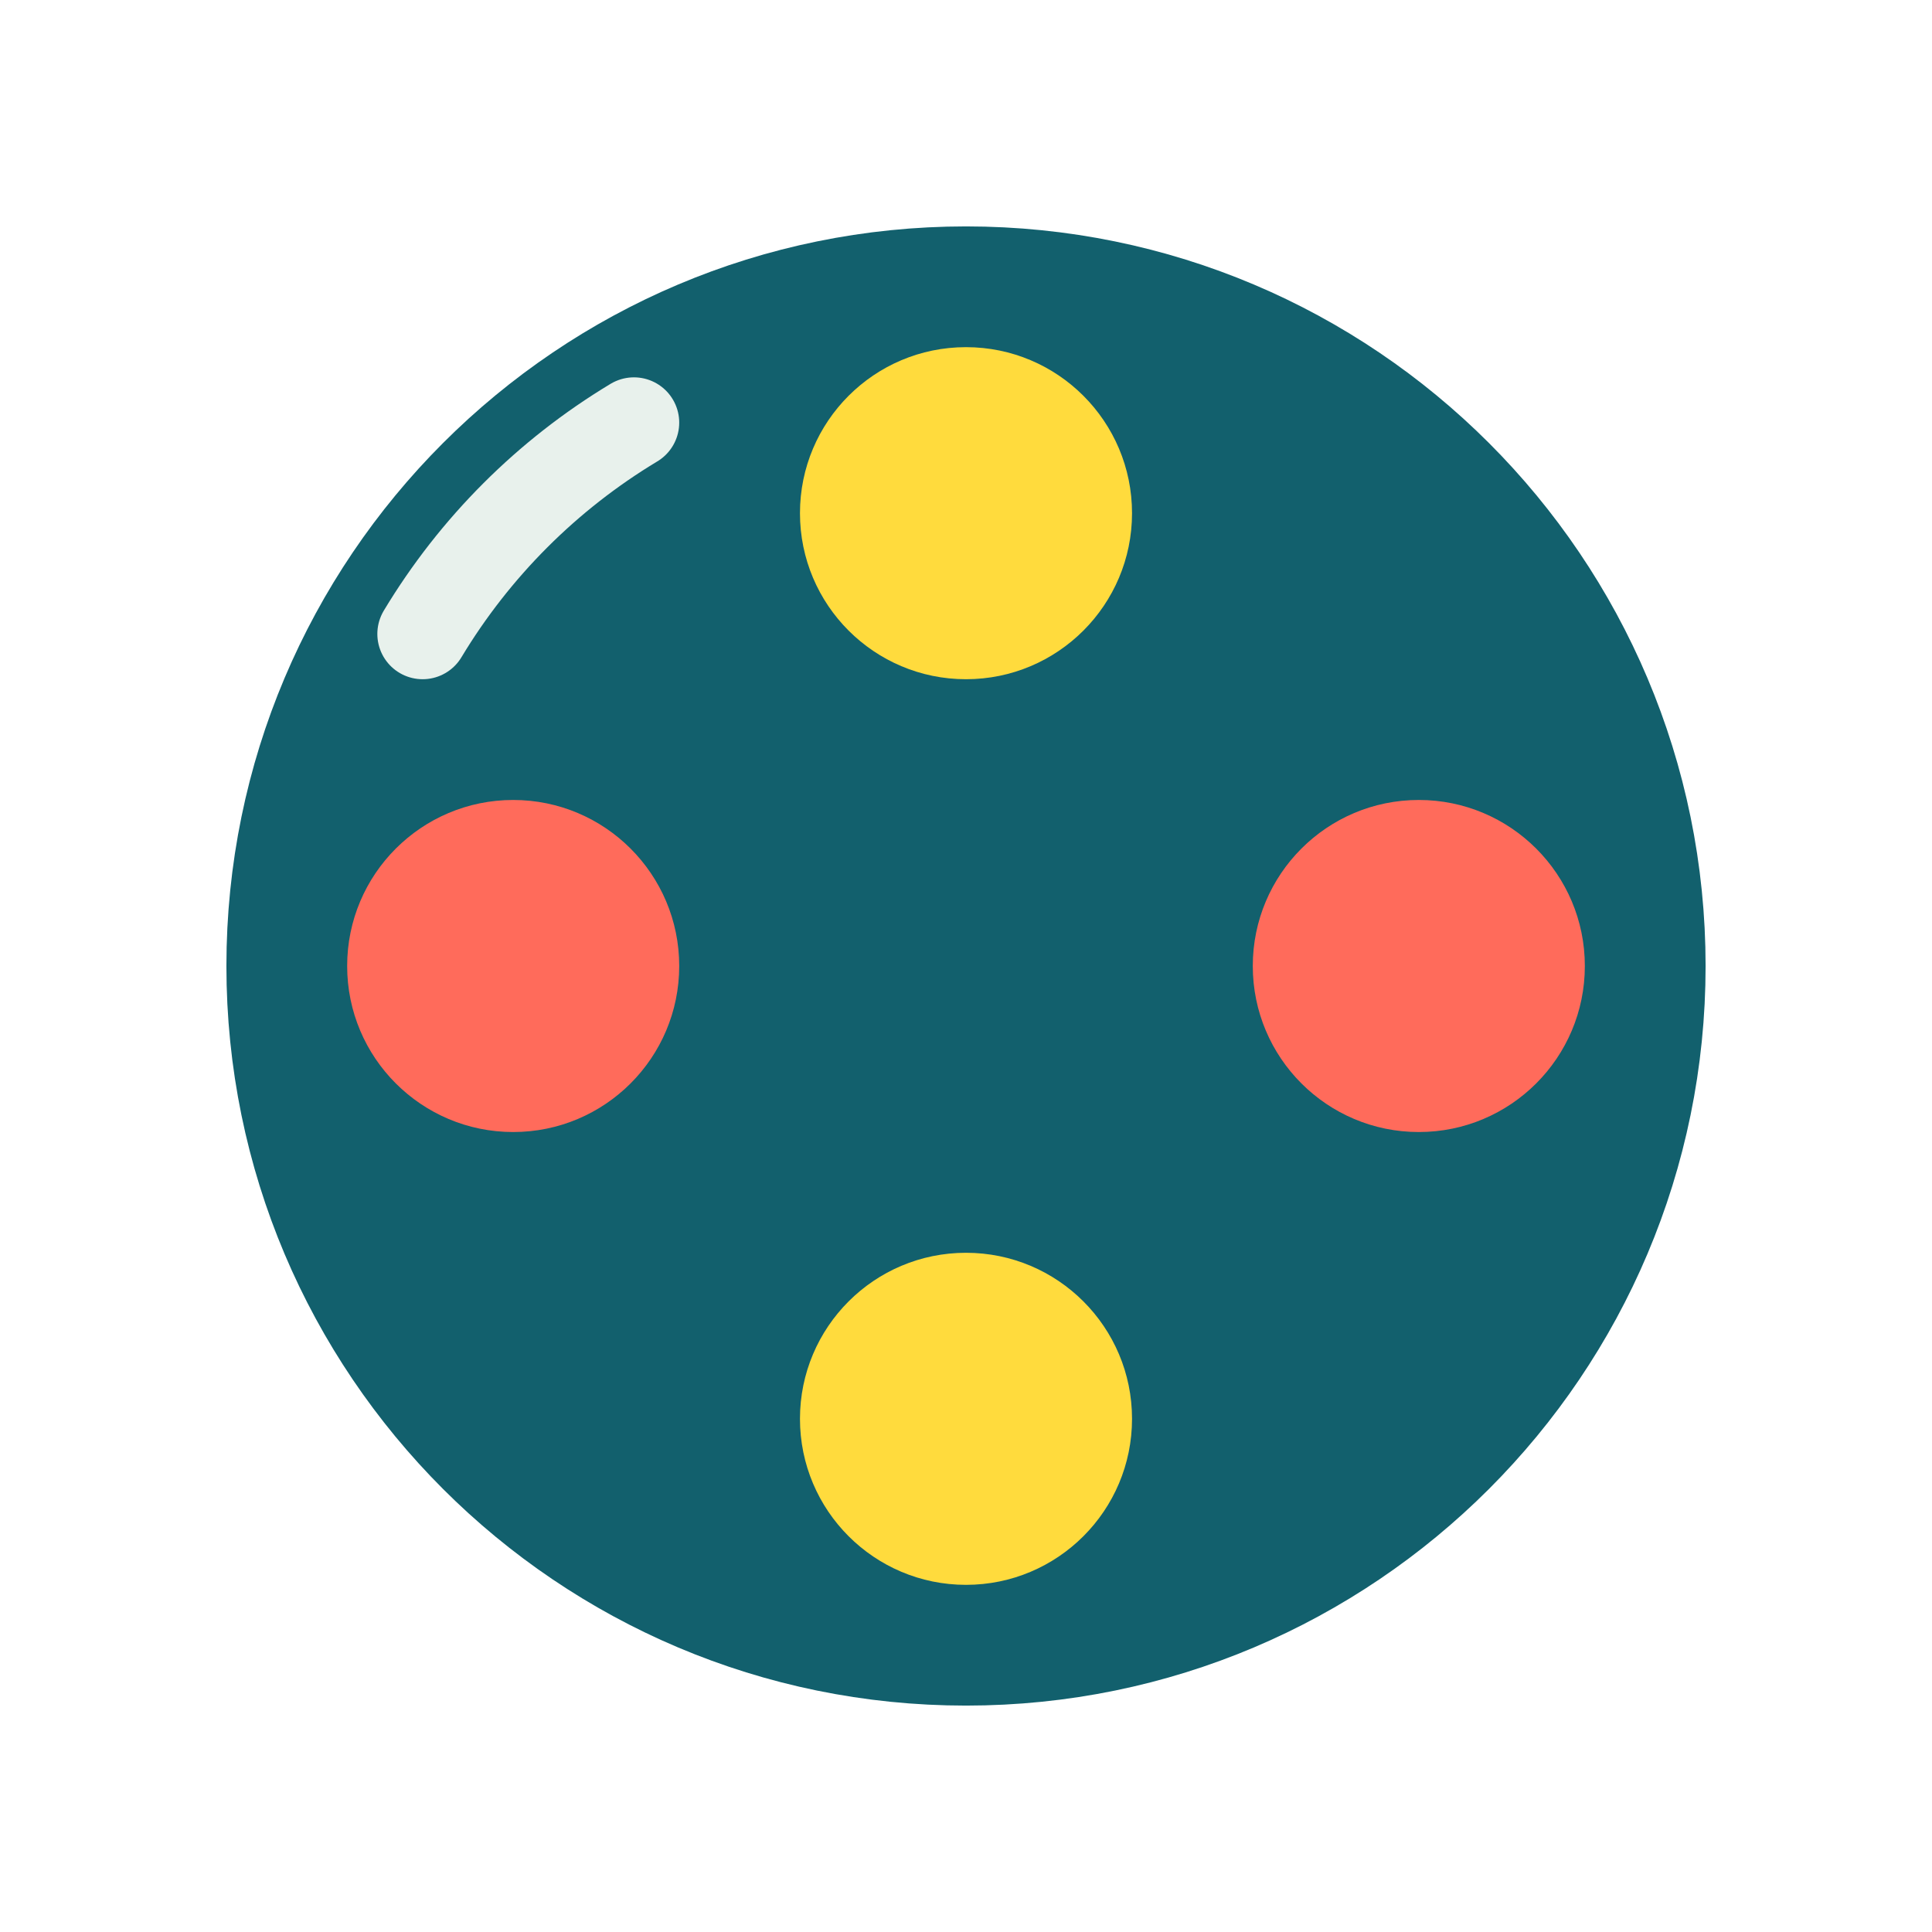
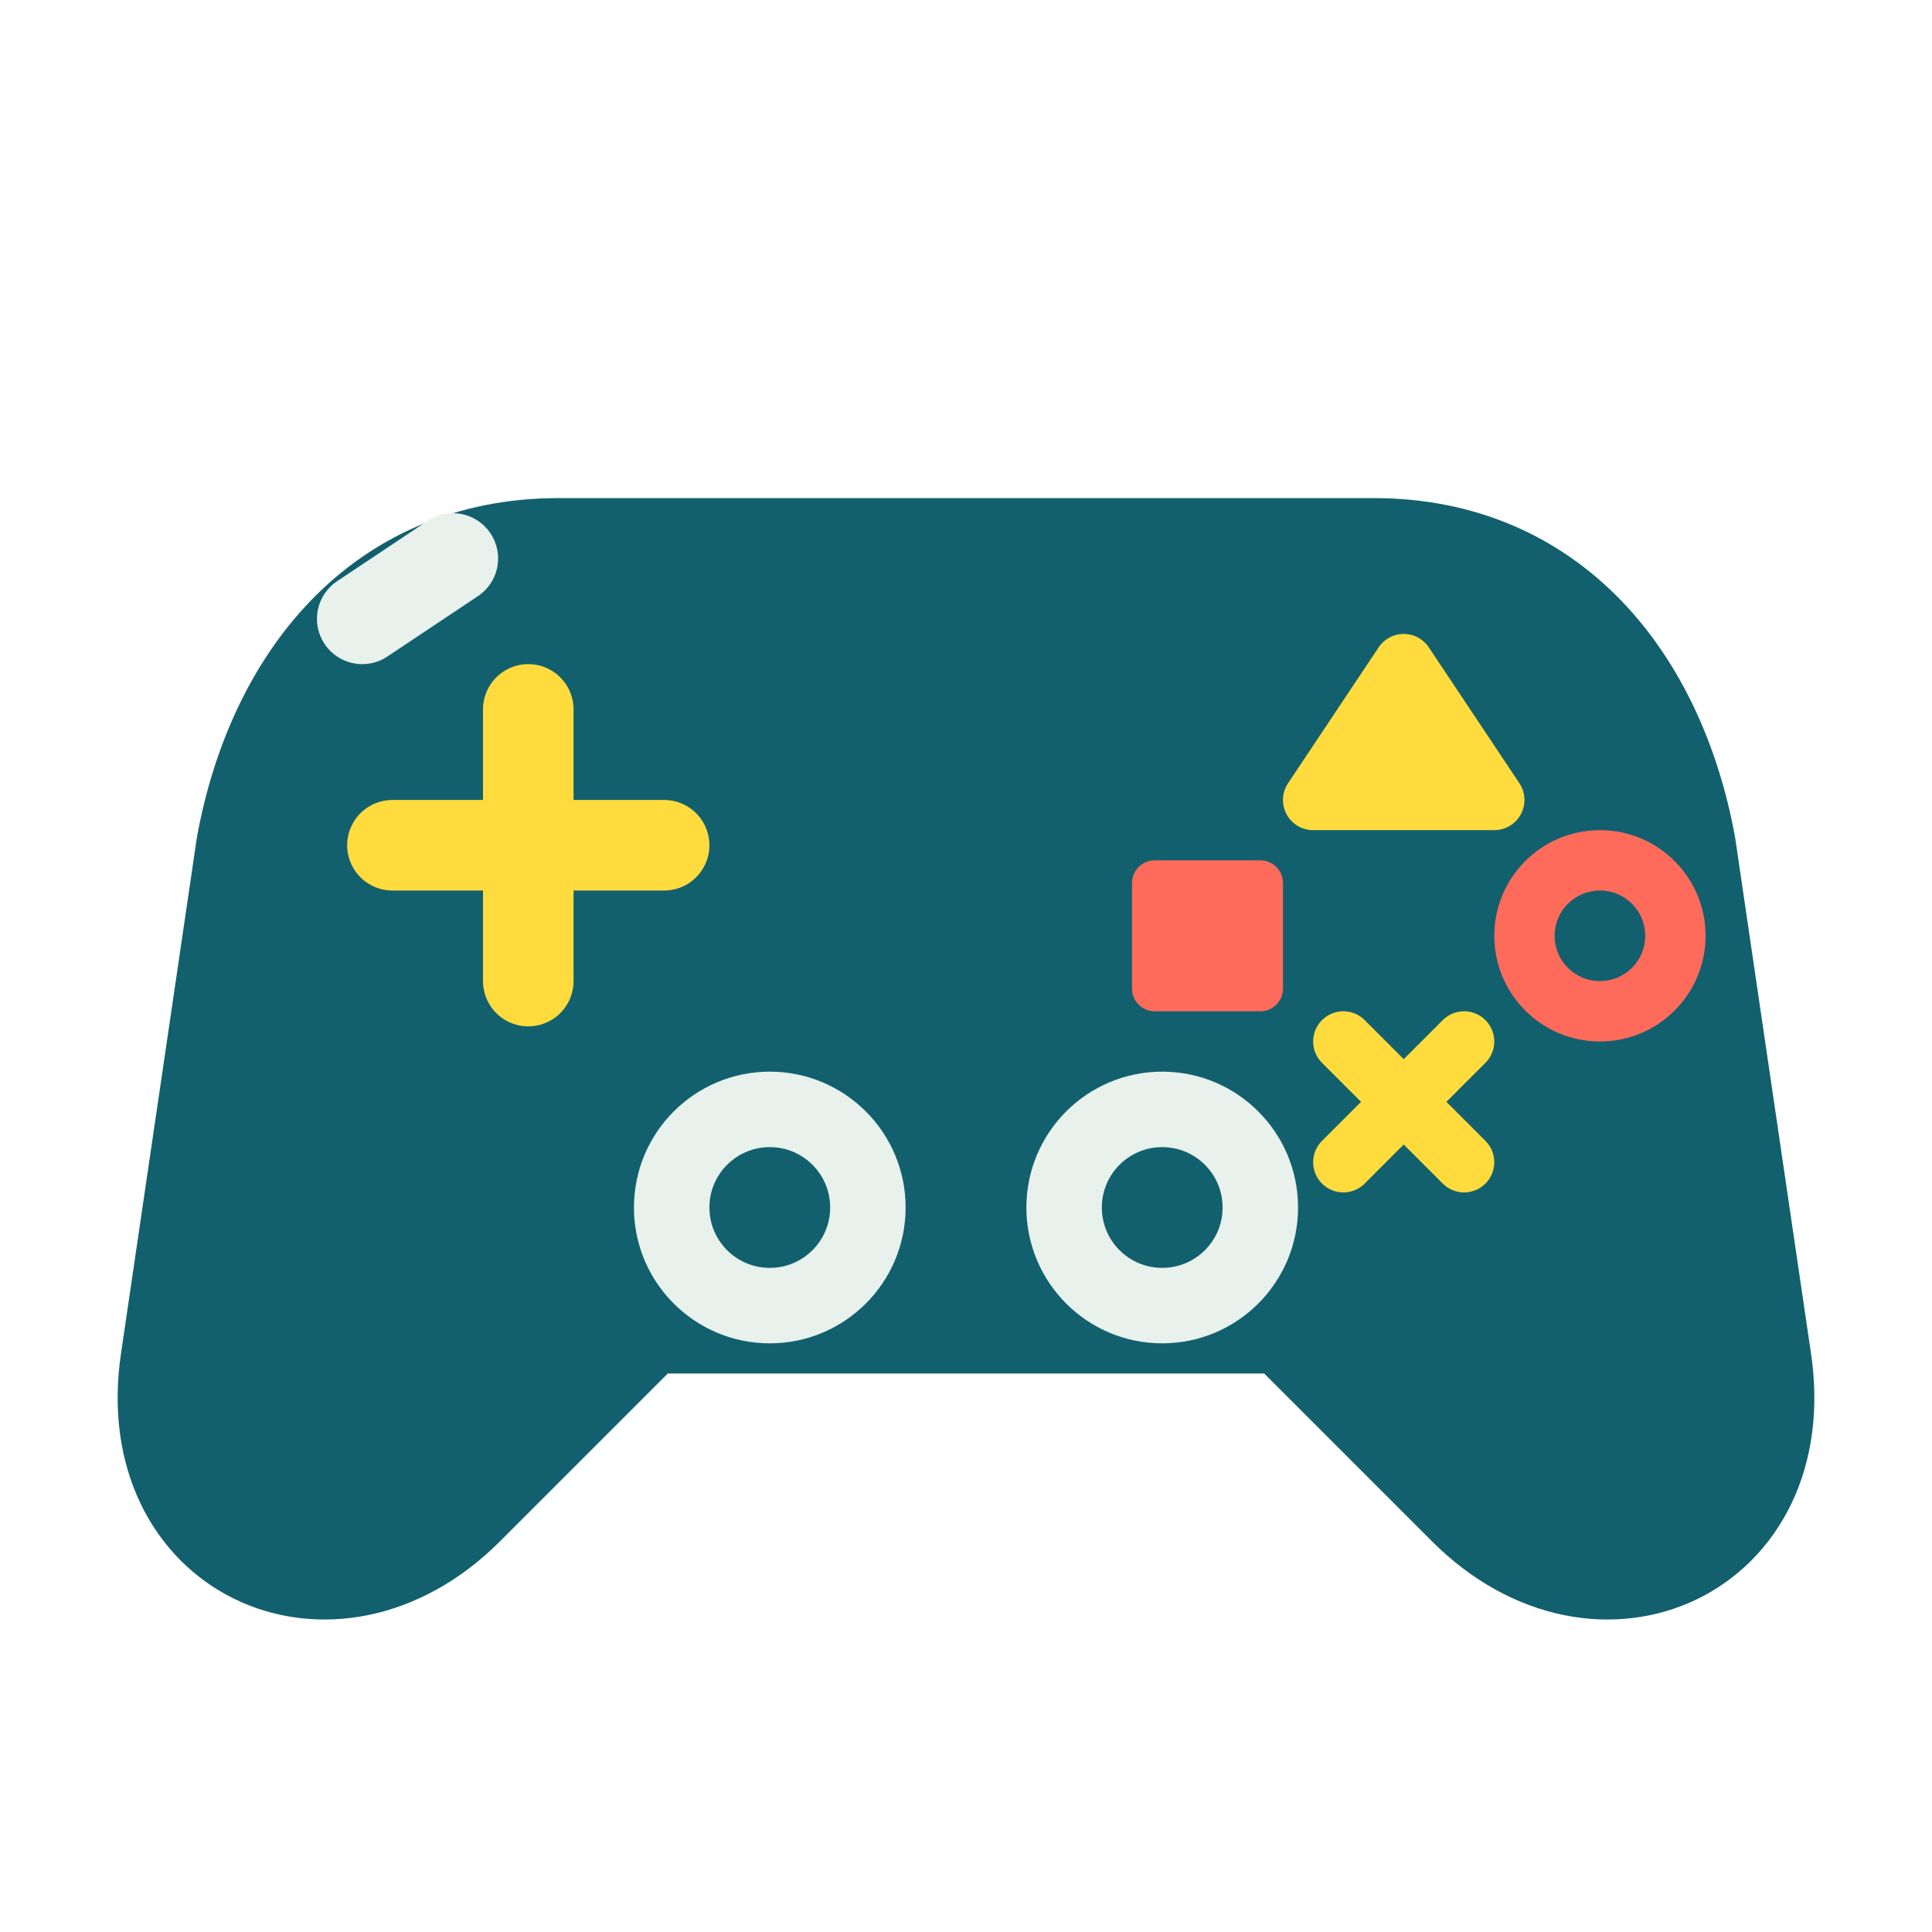
<svg xmlns="http://www.w3.org/2000/svg" viewBox="0 0 256 256" role="img" aria-label="PlayStation">
-   <circle cx="128" cy="128" r="92" fill="#12606D" stroke="#12606D" stroke-width="12" />
-   <circle cx="128" cy="68" r="22" fill="#FFDB3D" />
-   <circle cx="128" cy="188" r="22" fill="#FFDB3D" />
-   <circle cx="68" cy="128" r="22" fill="#FF6B5B" />
-   <circle cx="188" cy="128" r="22" fill="#FF6B5B" />
-   <path d="M56 84A82 82 0 0 1 84 56" stroke="#E8F1EC" stroke-width="12" stroke-linecap="round" stroke-linejoin="round" fill="none" />
+   <path d="M74 72H182C206 72 220 90 224 112L234 180C238 206 212 218 194 200L170 176H86L62 200C44 218 18 206 22 180L32 112C36 90 50 72 74 72Z" fill="#12606D" stroke="#12606D" stroke-width="12" stroke-linejoin="round" />
+   <circle cx="102" cy="160" r="13" fill="none" stroke="#E8F1EC" stroke-width="10" />
+   <circle cx="154" cy="160" r="13" fill="none" stroke="#E8F1EC" stroke-width="10" />
+   <polygon points="186,88 198,106 174,106" fill="#FFDB3D" stroke="#FFDB3D" stroke-width="8" stroke-linejoin="round" />
+   <circle cx="212" cy="124" r="10" fill="none" stroke="#FF6B5B" stroke-width="8" />
+   <path d="M178 138L194 154M194 138L178 154" stroke="#FFDB3D" stroke-width="8" stroke-linecap="round" stroke-linejoin="round" fill="none" />
+   <rect x="150" y="114" width="20" height="20" rx="3" fill="#FF6B5B" />
+   <path d="M52 112H88M70 94V130" stroke="#FFDB3D" stroke-width="12" stroke-linecap="round" stroke-linejoin="round" fill="none" />
+   <path d="M48 82L60 74" stroke="#E8F1EC" stroke-width="12" stroke-linecap="round" stroke-linejoin="round" fill="none" />
</svg>
